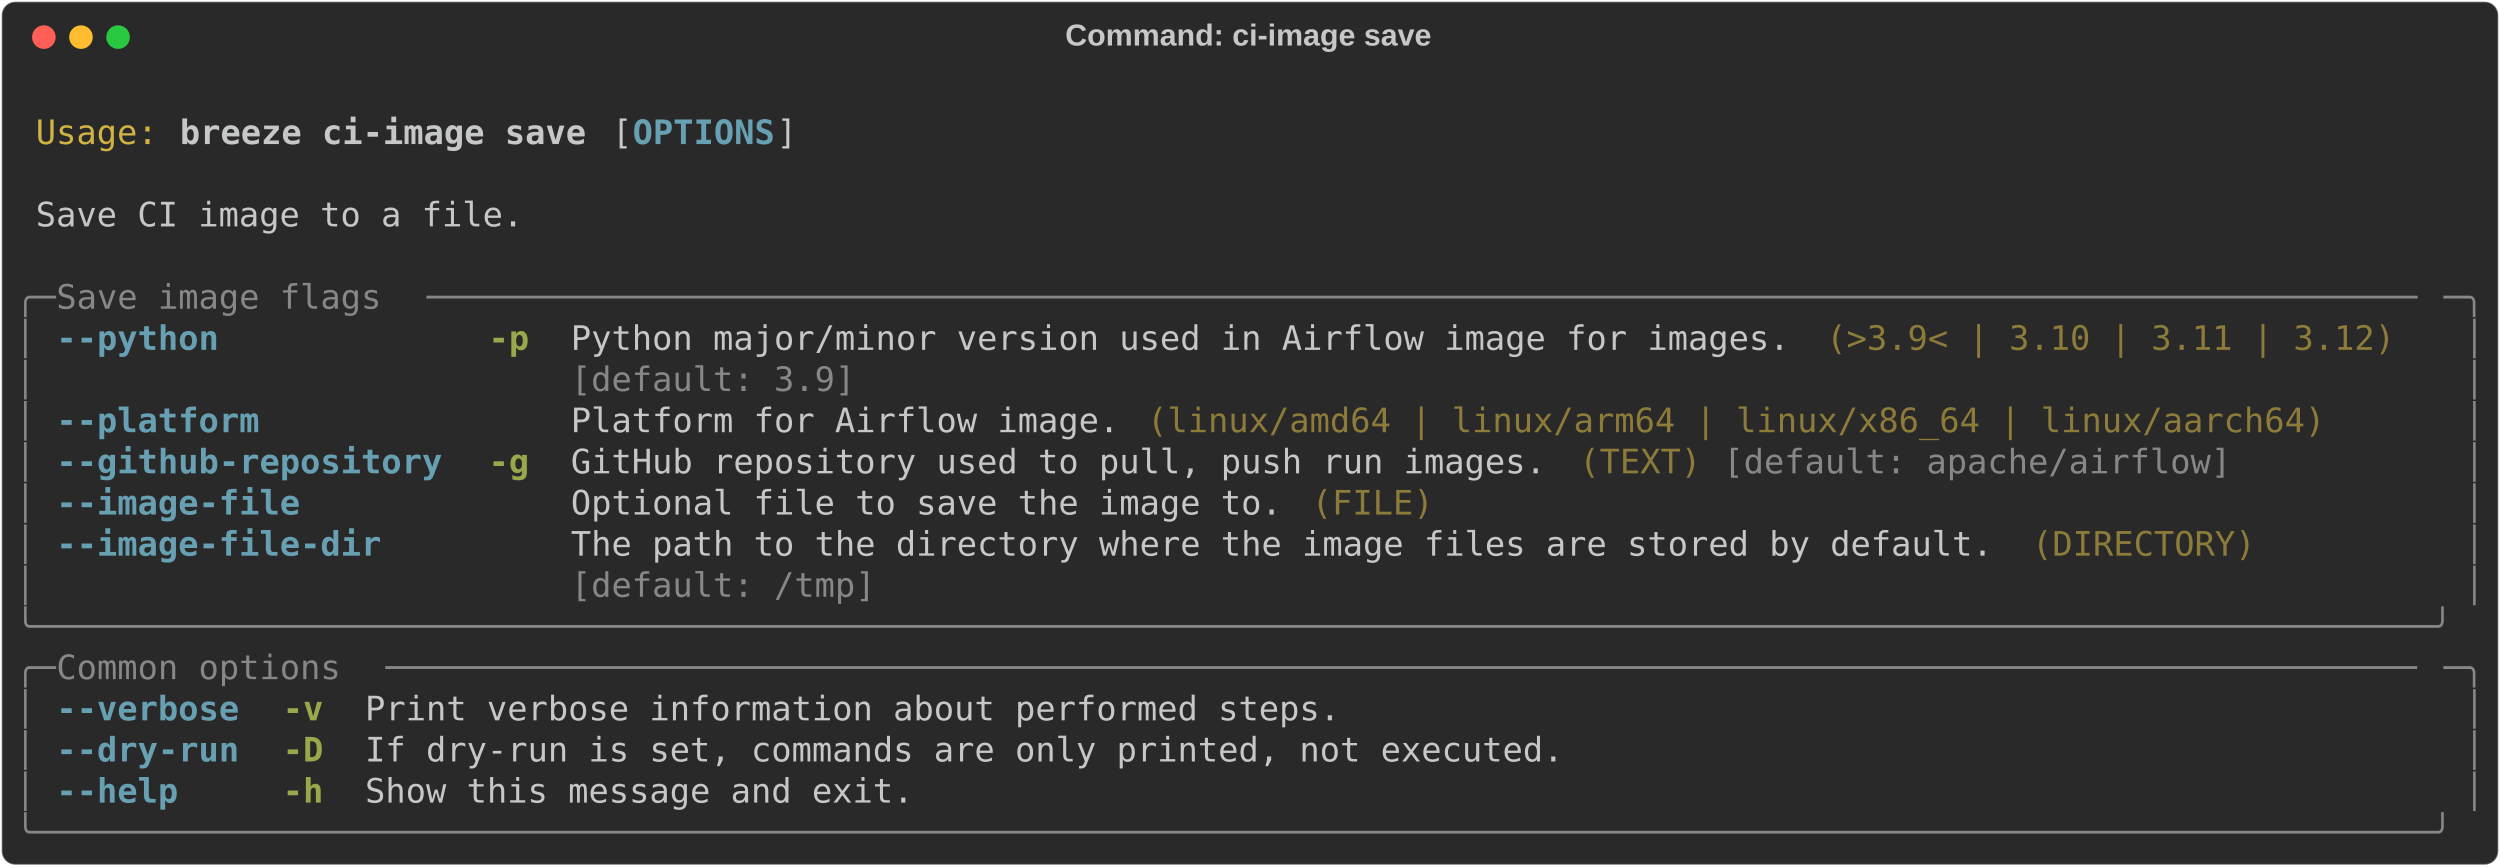
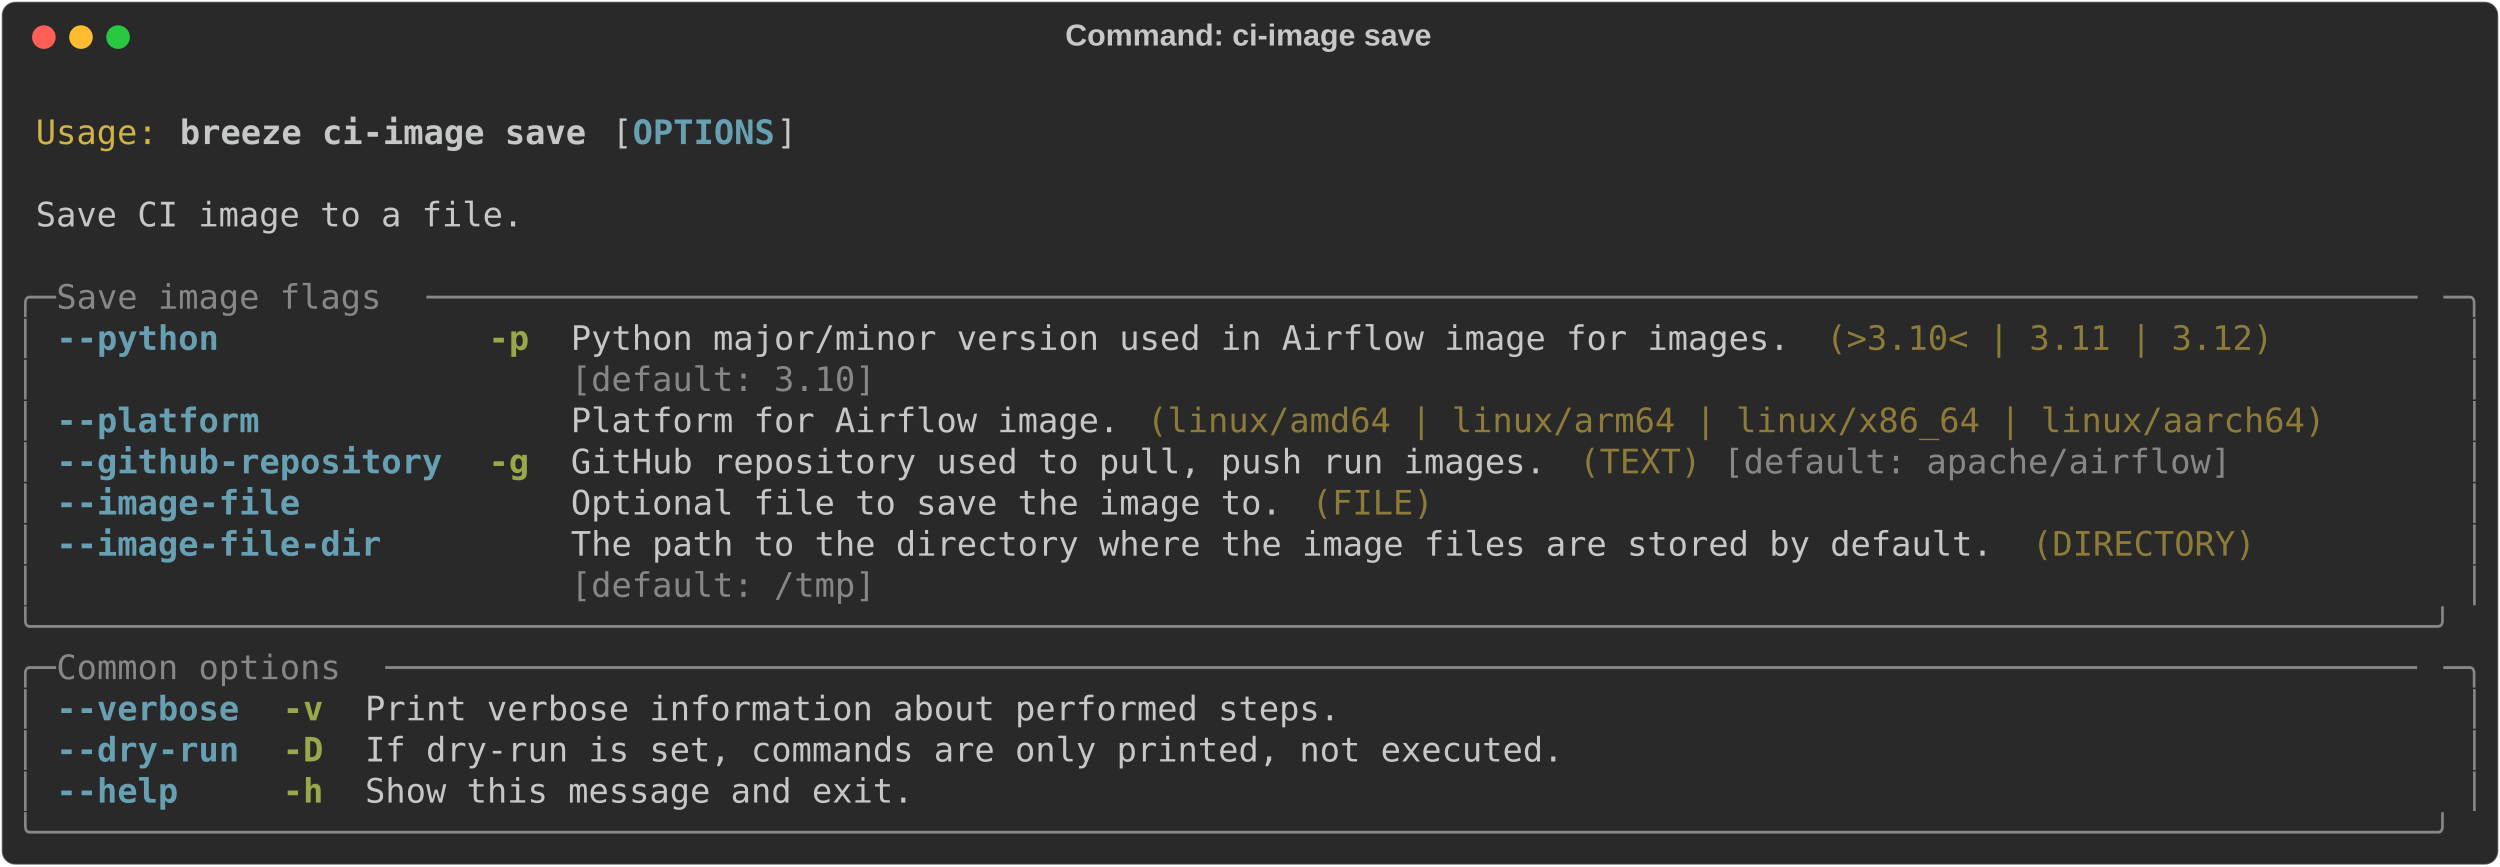
<svg xmlns="http://www.w3.org/2000/svg" class="rich-terminal" viewBox="0 0 1482 513.6">
  <style>

    @font-face {
        font-family: "Fira Code";
        src: local("FiraCode-Regular"),
                url("https://cdnjs.cloudflare.com/ajax/libs/firacode/6.2.0/woff2/FiraCode-Regular.woff2") format("woff2"),
                url("https://cdnjs.cloudflare.com/ajax/libs/firacode/6.2.0/woff/FiraCode-Regular.woff") format("woff");
        font-style: normal;
        font-weight: 400;
    }
    @font-face {
        font-family: "Fira Code";
        src: local("FiraCode-Bold"),
                url("https://cdnjs.cloudflare.com/ajax/libs/firacode/6.2.0/woff2/FiraCode-Bold.woff2") format("woff2"),
                url("https://cdnjs.cloudflare.com/ajax/libs/firacode/6.2.0/woff/FiraCode-Bold.woff") format("woff");
        font-style: bold;
        font-weight: 700;
    }

    .breeze-ci-image-save-matrix {
        font-family: Fira Code, monospace;
        font-size: 20px;
        line-height: 24.4px;
        font-variant-east-asian: full-width;
    }

    .breeze-ci-image-save-title {
        font-size: 18px;
        font-weight: bold;
        font-family: arial;
    }

    .breeze-ci-image-save-r1 { fill: #c5c8c6 }
.breeze-ci-image-save-r2 { fill: #d0b344 }
.breeze-ci-image-save-r3 { fill: #c5c8c6;font-weight: bold }
.breeze-ci-image-save-r4 { fill: #68a0b3;font-weight: bold }
.breeze-ci-image-save-r5 { fill: #868887 }
.breeze-ci-image-save-r6 { fill: #98a84b;font-weight: bold }
.breeze-ci-image-save-r7 { fill: #8d7b39 }
    </style>
  <defs>
    <clipPath id="breeze-ci-image-save-clip-terminal">
      <rect x="0" y="0" width="1463.0" height="462.6" />
    </clipPath>
    <clipPath id="breeze-ci-image-save-line-0">
      <rect x="0" y="1.5" width="1464" height="24.65" />
    </clipPath>
    <clipPath id="breeze-ci-image-save-line-1">
      <rect x="0" y="25.9" width="1464" height="24.65" />
    </clipPath>
    <clipPath id="breeze-ci-image-save-line-2">
      <rect x="0" y="50.3" width="1464" height="24.65" />
    </clipPath>
    <clipPath id="breeze-ci-image-save-line-3">
      <rect x="0" y="74.7" width="1464" height="24.65" />
    </clipPath>
    <clipPath id="breeze-ci-image-save-line-4">
      <rect x="0" y="99.1" width="1464" height="24.65" />
    </clipPath>
    <clipPath id="breeze-ci-image-save-line-5">
      <rect x="0" y="123.5" width="1464" height="24.65" />
    </clipPath>
    <clipPath id="breeze-ci-image-save-line-6">
      <rect x="0" y="147.9" width="1464" height="24.65" />
    </clipPath>
    <clipPath id="breeze-ci-image-save-line-7">
      <rect x="0" y="172.3" width="1464" height="24.65" />
    </clipPath>
    <clipPath id="breeze-ci-image-save-line-8">
      <rect x="0" y="196.7" width="1464" height="24.65" />
    </clipPath>
    <clipPath id="breeze-ci-image-save-line-9">
      <rect x="0" y="221.1" width="1464" height="24.65" />
    </clipPath>
    <clipPath id="breeze-ci-image-save-line-10">
      <rect x="0" y="245.5" width="1464" height="24.65" />
    </clipPath>
    <clipPath id="breeze-ci-image-save-line-11">
      <rect x="0" y="269.9" width="1464" height="24.65" />
    </clipPath>
    <clipPath id="breeze-ci-image-save-line-12">
      <rect x="0" y="294.3" width="1464" height="24.65" />
    </clipPath>
    <clipPath id="breeze-ci-image-save-line-13">
      <rect x="0" y="318.7" width="1464" height="24.65" />
    </clipPath>
    <clipPath id="breeze-ci-image-save-line-14">
      <rect x="0" y="343.1" width="1464" height="24.65" />
    </clipPath>
    <clipPath id="breeze-ci-image-save-line-15">
      <rect x="0" y="367.5" width="1464" height="24.65" />
    </clipPath>
    <clipPath id="breeze-ci-image-save-line-16">
      <rect x="0" y="391.9" width="1464" height="24.65" />
    </clipPath>
    <clipPath id="breeze-ci-image-save-line-17">
      <rect x="0" y="416.3" width="1464" height="24.65" />
    </clipPath>
  </defs>
  <rect fill="#292929" stroke="rgba(255,255,255,0.35)" stroke-width="1" x="1" y="1" width="1480" height="511.6" rx="8" />
  <text class="breeze-ci-image-save-title" fill="#c5c8c6" text-anchor="middle" x="740" y="27">Command: ci-image save</text>
  <g transform="translate(26,22)">
    <circle cx="0" cy="0" r="7" fill="#ff5f57" />
    <circle cx="22" cy="0" r="7" fill="#febc2e" />
    <circle cx="44" cy="0" r="7" fill="#28c840" />
  </g>
  <g transform="translate(9, 41)" clip-path="url(#breeze-ci-image-save-clip-terminal)">
    <g class="breeze-ci-image-save-matrix">
      <text class="breeze-ci-image-save-r1" x="1464" y="20" textLength="12.2" clip-path="url(#breeze-ci-image-save-line-0)">
</text>
      <text class="breeze-ci-image-save-r2" x="12.2" y="44.4" textLength="73.2" clip-path="url(#breeze-ci-image-save-line-1)">Usage:</text>
      <text class="breeze-ci-image-save-r3" x="97.6" y="44.4" textLength="244" clip-path="url(#breeze-ci-image-save-line-1)">breeze ci-image save</text>
      <text class="breeze-ci-image-save-r1" x="353.8" y="44.4" textLength="12.2" clip-path="url(#breeze-ci-image-save-line-1)">[</text>
      <text class="breeze-ci-image-save-r4" x="366" y="44.4" textLength="85.4" clip-path="url(#breeze-ci-image-save-line-1)">OPTIONS</text>
      <text class="breeze-ci-image-save-r1" x="451.4" y="44.4" textLength="12.2" clip-path="url(#breeze-ci-image-save-line-1)">]</text>
      <text class="breeze-ci-image-save-r1" x="1464" y="44.4" textLength="12.2" clip-path="url(#breeze-ci-image-save-line-1)">
</text>
      <text class="breeze-ci-image-save-r1" x="1464" y="68.8" textLength="12.2" clip-path="url(#breeze-ci-image-save-line-2)">
</text>
      <text class="breeze-ci-image-save-r1" x="12.2" y="93.2" textLength="292.8" clip-path="url(#breeze-ci-image-save-line-3)">Save CI image to a file.</text>
      <text class="breeze-ci-image-save-r1" x="1464" y="93.2" textLength="12.2" clip-path="url(#breeze-ci-image-save-line-3)">
</text>
      <text class="breeze-ci-image-save-r1" x="1464" y="117.6" textLength="12.2" clip-path="url(#breeze-ci-image-save-line-4)">
</text>
      <text class="breeze-ci-image-save-r5" x="0" y="142" textLength="24.4" clip-path="url(#breeze-ci-image-save-line-5)">╭─</text>
      <text class="breeze-ci-image-save-r5" x="24.4" y="142" textLength="219.6" clip-path="url(#breeze-ci-image-save-line-5)"> Save image flags </text>
      <text class="breeze-ci-image-save-r5" x="244" y="142" textLength="1195.6" clip-path="url(#breeze-ci-image-save-line-5)">──────────────────────────────────────────────────────────────────────────────────────────────────</text>
      <text class="breeze-ci-image-save-r5" x="1439.6" y="142" textLength="24.4" clip-path="url(#breeze-ci-image-save-line-5)">─╮</text>
      <text class="breeze-ci-image-save-r1" x="1464" y="142" textLength="12.2" clip-path="url(#breeze-ci-image-save-line-5)">
</text>
      <text class="breeze-ci-image-save-r5" x="0" y="166.4" textLength="12.2" clip-path="url(#breeze-ci-image-save-line-6)">│</text>
      <text class="breeze-ci-image-save-r4" x="24.4" y="166.4" textLength="97.6" clip-path="url(#breeze-ci-image-save-line-6)">--python</text>
      <text class="breeze-ci-image-save-r6" x="280.6" y="166.4" textLength="24.4" clip-path="url(#breeze-ci-image-save-line-6)">-p</text>
      <text class="breeze-ci-image-save-r1" x="329.4" y="166.4" textLength="732" clip-path="url(#breeze-ci-image-save-line-6)">Python major/minor version used in Airflow image for images.</text>
-       <text class="breeze-ci-image-save-r7" x="1073.6" y="166.4" textLength="341.6" clip-path="url(#breeze-ci-image-save-line-6)">(&gt;3.9&lt; | 3.10 | 3.11 | 3.12)</text>
+       <text class="breeze-ci-image-save-r7" x="1073.6" y="166.4" textLength="268.4" clip-path="url(#breeze-ci-image-save-line-6)">(&gt;3.10&lt; | 3.11 | 3.12)</text>
      <text class="breeze-ci-image-save-r5" x="1451.8" y="166.4" textLength="12.2" clip-path="url(#breeze-ci-image-save-line-6)">│</text>
      <text class="breeze-ci-image-save-r1" x="1464" y="166.4" textLength="12.2" clip-path="url(#breeze-ci-image-save-line-6)">
</text>
      <text class="breeze-ci-image-save-r5" x="0" y="190.8" textLength="12.2" clip-path="url(#breeze-ci-image-save-line-7)">│</text>
-       <text class="breeze-ci-image-save-r5" x="329.4" y="190.8" textLength="732" clip-path="url(#breeze-ci-image-save-line-7)">[default: 3.9]                                              </text>
+       <text class="breeze-ci-image-save-r5" x="329.4" y="190.8" textLength="732" clip-path="url(#breeze-ci-image-save-line-7)">[default: 3.10]                                             </text>
      <text class="breeze-ci-image-save-r5" x="1451.8" y="190.8" textLength="12.2" clip-path="url(#breeze-ci-image-save-line-7)">│</text>
      <text class="breeze-ci-image-save-r1" x="1464" y="190.8" textLength="12.2" clip-path="url(#breeze-ci-image-save-line-7)">
</text>
      <text class="breeze-ci-image-save-r5" x="0" y="215.2" textLength="12.2" clip-path="url(#breeze-ci-image-save-line-8)">│</text>
      <text class="breeze-ci-image-save-r4" x="24.4" y="215.2" textLength="122" clip-path="url(#breeze-ci-image-save-line-8)">--platform</text>
      <text class="breeze-ci-image-save-r1" x="329.4" y="215.2" textLength="329.4" clip-path="url(#breeze-ci-image-save-line-8)">Platform for Airflow image.</text>
      <text class="breeze-ci-image-save-r7" x="671" y="215.2" textLength="707.6" clip-path="url(#breeze-ci-image-save-line-8)">(linux/amd64 | linux/arm64 | linux/x86_64 | linux/aarch64)</text>
      <text class="breeze-ci-image-save-r5" x="1451.8" y="215.2" textLength="12.2" clip-path="url(#breeze-ci-image-save-line-8)">│</text>
      <text class="breeze-ci-image-save-r1" x="1464" y="215.2" textLength="12.2" clip-path="url(#breeze-ci-image-save-line-8)">
</text>
      <text class="breeze-ci-image-save-r5" x="0" y="239.6" textLength="12.2" clip-path="url(#breeze-ci-image-save-line-9)">│</text>
      <text class="breeze-ci-image-save-r4" x="24.4" y="239.6" textLength="231.8" clip-path="url(#breeze-ci-image-save-line-9)">--github-repository</text>
      <text class="breeze-ci-image-save-r6" x="280.6" y="239.6" textLength="24.4" clip-path="url(#breeze-ci-image-save-line-9)">-g</text>
      <text class="breeze-ci-image-save-r1" x="329.4" y="239.6" textLength="585.6" clip-path="url(#breeze-ci-image-save-line-9)">GitHub repository used to pull, push run images.</text>
      <text class="breeze-ci-image-save-r7" x="927.2" y="239.6" textLength="73.2" clip-path="url(#breeze-ci-image-save-line-9)">(TEXT)</text>
      <text class="breeze-ci-image-save-r5" x="1012.6" y="239.6" textLength="305" clip-path="url(#breeze-ci-image-save-line-9)">[default: apache/airflow]</text>
      <text class="breeze-ci-image-save-r5" x="1451.8" y="239.6" textLength="12.2" clip-path="url(#breeze-ci-image-save-line-9)">│</text>
      <text class="breeze-ci-image-save-r1" x="1464" y="239.6" textLength="12.2" clip-path="url(#breeze-ci-image-save-line-9)">
</text>
      <text class="breeze-ci-image-save-r5" x="0" y="264" textLength="12.2" clip-path="url(#breeze-ci-image-save-line-10)">│</text>
      <text class="breeze-ci-image-save-r4" x="24.4" y="264" textLength="146.4" clip-path="url(#breeze-ci-image-save-line-10)">--image-file</text>
      <text class="breeze-ci-image-save-r1" x="329.4" y="264" textLength="427" clip-path="url(#breeze-ci-image-save-line-10)">Optional file to save the image to.</text>
      <text class="breeze-ci-image-save-r7" x="768.6" y="264" textLength="73.2" clip-path="url(#breeze-ci-image-save-line-10)">(FILE)</text>
      <text class="breeze-ci-image-save-r5" x="1451.8" y="264" textLength="12.2" clip-path="url(#breeze-ci-image-save-line-10)">│</text>
      <text class="breeze-ci-image-save-r1" x="1464" y="264" textLength="12.2" clip-path="url(#breeze-ci-image-save-line-10)">
</text>
      <text class="breeze-ci-image-save-r5" x="0" y="288.4" textLength="12.2" clip-path="url(#breeze-ci-image-save-line-11)">│</text>
      <text class="breeze-ci-image-save-r4" x="24.4" y="288.4" textLength="195.2" clip-path="url(#breeze-ci-image-save-line-11)">--image-file-dir</text>
      <text class="breeze-ci-image-save-r1" x="329.4" y="288.4" textLength="854" clip-path="url(#breeze-ci-image-save-line-11)">The path to the directory where the image files are stored by default.</text>
      <text class="breeze-ci-image-save-r7" x="1195.6" y="288.4" textLength="134.2" clip-path="url(#breeze-ci-image-save-line-11)">(DIRECTORY)</text>
      <text class="breeze-ci-image-save-r5" x="1451.8" y="288.4" textLength="12.2" clip-path="url(#breeze-ci-image-save-line-11)">│</text>
      <text class="breeze-ci-image-save-r1" x="1464" y="288.4" textLength="12.2" clip-path="url(#breeze-ci-image-save-line-11)">
</text>
      <text class="breeze-ci-image-save-r5" x="0" y="312.8" textLength="12.2" clip-path="url(#breeze-ci-image-save-line-12)">│</text>
      <text class="breeze-ci-image-save-r5" x="329.4" y="312.8" textLength="854" clip-path="url(#breeze-ci-image-save-line-12)">[default: /tmp]                                                       </text>
      <text class="breeze-ci-image-save-r5" x="1451.8" y="312.8" textLength="12.2" clip-path="url(#breeze-ci-image-save-line-12)">│</text>
      <text class="breeze-ci-image-save-r1" x="1464" y="312.8" textLength="12.2" clip-path="url(#breeze-ci-image-save-line-12)">
</text>
      <text class="breeze-ci-image-save-r5" x="0" y="337.2" textLength="1464" clip-path="url(#breeze-ci-image-save-line-13)">╰──────────────────────────────────────────────────────────────────────────────────────────────────────────────────────╯</text>
      <text class="breeze-ci-image-save-r1" x="1464" y="337.2" textLength="12.2" clip-path="url(#breeze-ci-image-save-line-13)">
</text>
      <text class="breeze-ci-image-save-r5" x="0" y="361.6" textLength="24.4" clip-path="url(#breeze-ci-image-save-line-14)">╭─</text>
      <text class="breeze-ci-image-save-r5" x="24.4" y="361.6" textLength="195.2" clip-path="url(#breeze-ci-image-save-line-14)"> Common options </text>
      <text class="breeze-ci-image-save-r5" x="219.6" y="361.6" textLength="1220" clip-path="url(#breeze-ci-image-save-line-14)">────────────────────────────────────────────────────────────────────────────────────────────────────</text>
      <text class="breeze-ci-image-save-r5" x="1439.6" y="361.6" textLength="24.4" clip-path="url(#breeze-ci-image-save-line-14)">─╮</text>
      <text class="breeze-ci-image-save-r1" x="1464" y="361.6" textLength="12.2" clip-path="url(#breeze-ci-image-save-line-14)">
</text>
      <text class="breeze-ci-image-save-r5" x="0" y="386" textLength="12.2" clip-path="url(#breeze-ci-image-save-line-15)">│</text>
      <text class="breeze-ci-image-save-r4" x="24.4" y="386" textLength="109.8" clip-path="url(#breeze-ci-image-save-line-15)">--verbose</text>
      <text class="breeze-ci-image-save-r6" x="158.6" y="386" textLength="24.4" clip-path="url(#breeze-ci-image-save-line-15)">-v</text>
      <text class="breeze-ci-image-save-r1" x="207.4" y="386" textLength="585.6" clip-path="url(#breeze-ci-image-save-line-15)">Print verbose information about performed steps.</text>
      <text class="breeze-ci-image-save-r5" x="1451.8" y="386" textLength="12.2" clip-path="url(#breeze-ci-image-save-line-15)">│</text>
      <text class="breeze-ci-image-save-r1" x="1464" y="386" textLength="12.2" clip-path="url(#breeze-ci-image-save-line-15)">
</text>
      <text class="breeze-ci-image-save-r5" x="0" y="410.4" textLength="12.2" clip-path="url(#breeze-ci-image-save-line-16)">│</text>
      <text class="breeze-ci-image-save-r4" x="24.4" y="410.4" textLength="109.8" clip-path="url(#breeze-ci-image-save-line-16)">--dry-run</text>
      <text class="breeze-ci-image-save-r6" x="158.6" y="410.4" textLength="24.4" clip-path="url(#breeze-ci-image-save-line-16)">-D</text>
      <text class="breeze-ci-image-save-r1" x="207.4" y="410.4" textLength="719.8" clip-path="url(#breeze-ci-image-save-line-16)">If dry-run is set, commands are only printed, not executed.</text>
      <text class="breeze-ci-image-save-r5" x="1451.8" y="410.4" textLength="12.2" clip-path="url(#breeze-ci-image-save-line-16)">│</text>
      <text class="breeze-ci-image-save-r1" x="1464" y="410.4" textLength="12.2" clip-path="url(#breeze-ci-image-save-line-16)">
</text>
      <text class="breeze-ci-image-save-r5" x="0" y="434.8" textLength="12.2" clip-path="url(#breeze-ci-image-save-line-17)">│</text>
      <text class="breeze-ci-image-save-r4" x="24.4" y="434.8" textLength="73.2" clip-path="url(#breeze-ci-image-save-line-17)">--help</text>
      <text class="breeze-ci-image-save-r6" x="158.6" y="434.8" textLength="24.4" clip-path="url(#breeze-ci-image-save-line-17)">-h</text>
      <text class="breeze-ci-image-save-r1" x="207.4" y="434.8" textLength="329.4" clip-path="url(#breeze-ci-image-save-line-17)">Show this message and exit.</text>
      <text class="breeze-ci-image-save-r5" x="1451.8" y="434.8" textLength="12.2" clip-path="url(#breeze-ci-image-save-line-17)">│</text>
      <text class="breeze-ci-image-save-r1" x="1464" y="434.8" textLength="12.2" clip-path="url(#breeze-ci-image-save-line-17)">
</text>
      <text class="breeze-ci-image-save-r5" x="0" y="459.2" textLength="1464" clip-path="url(#breeze-ci-image-save-line-18)">╰──────────────────────────────────────────────────────────────────────────────────────────────────────────────────────╯</text>
      <text class="breeze-ci-image-save-r1" x="1464" y="459.2" textLength="12.2" clip-path="url(#breeze-ci-image-save-line-18)">
</text>
    </g>
  </g>
</svg>
